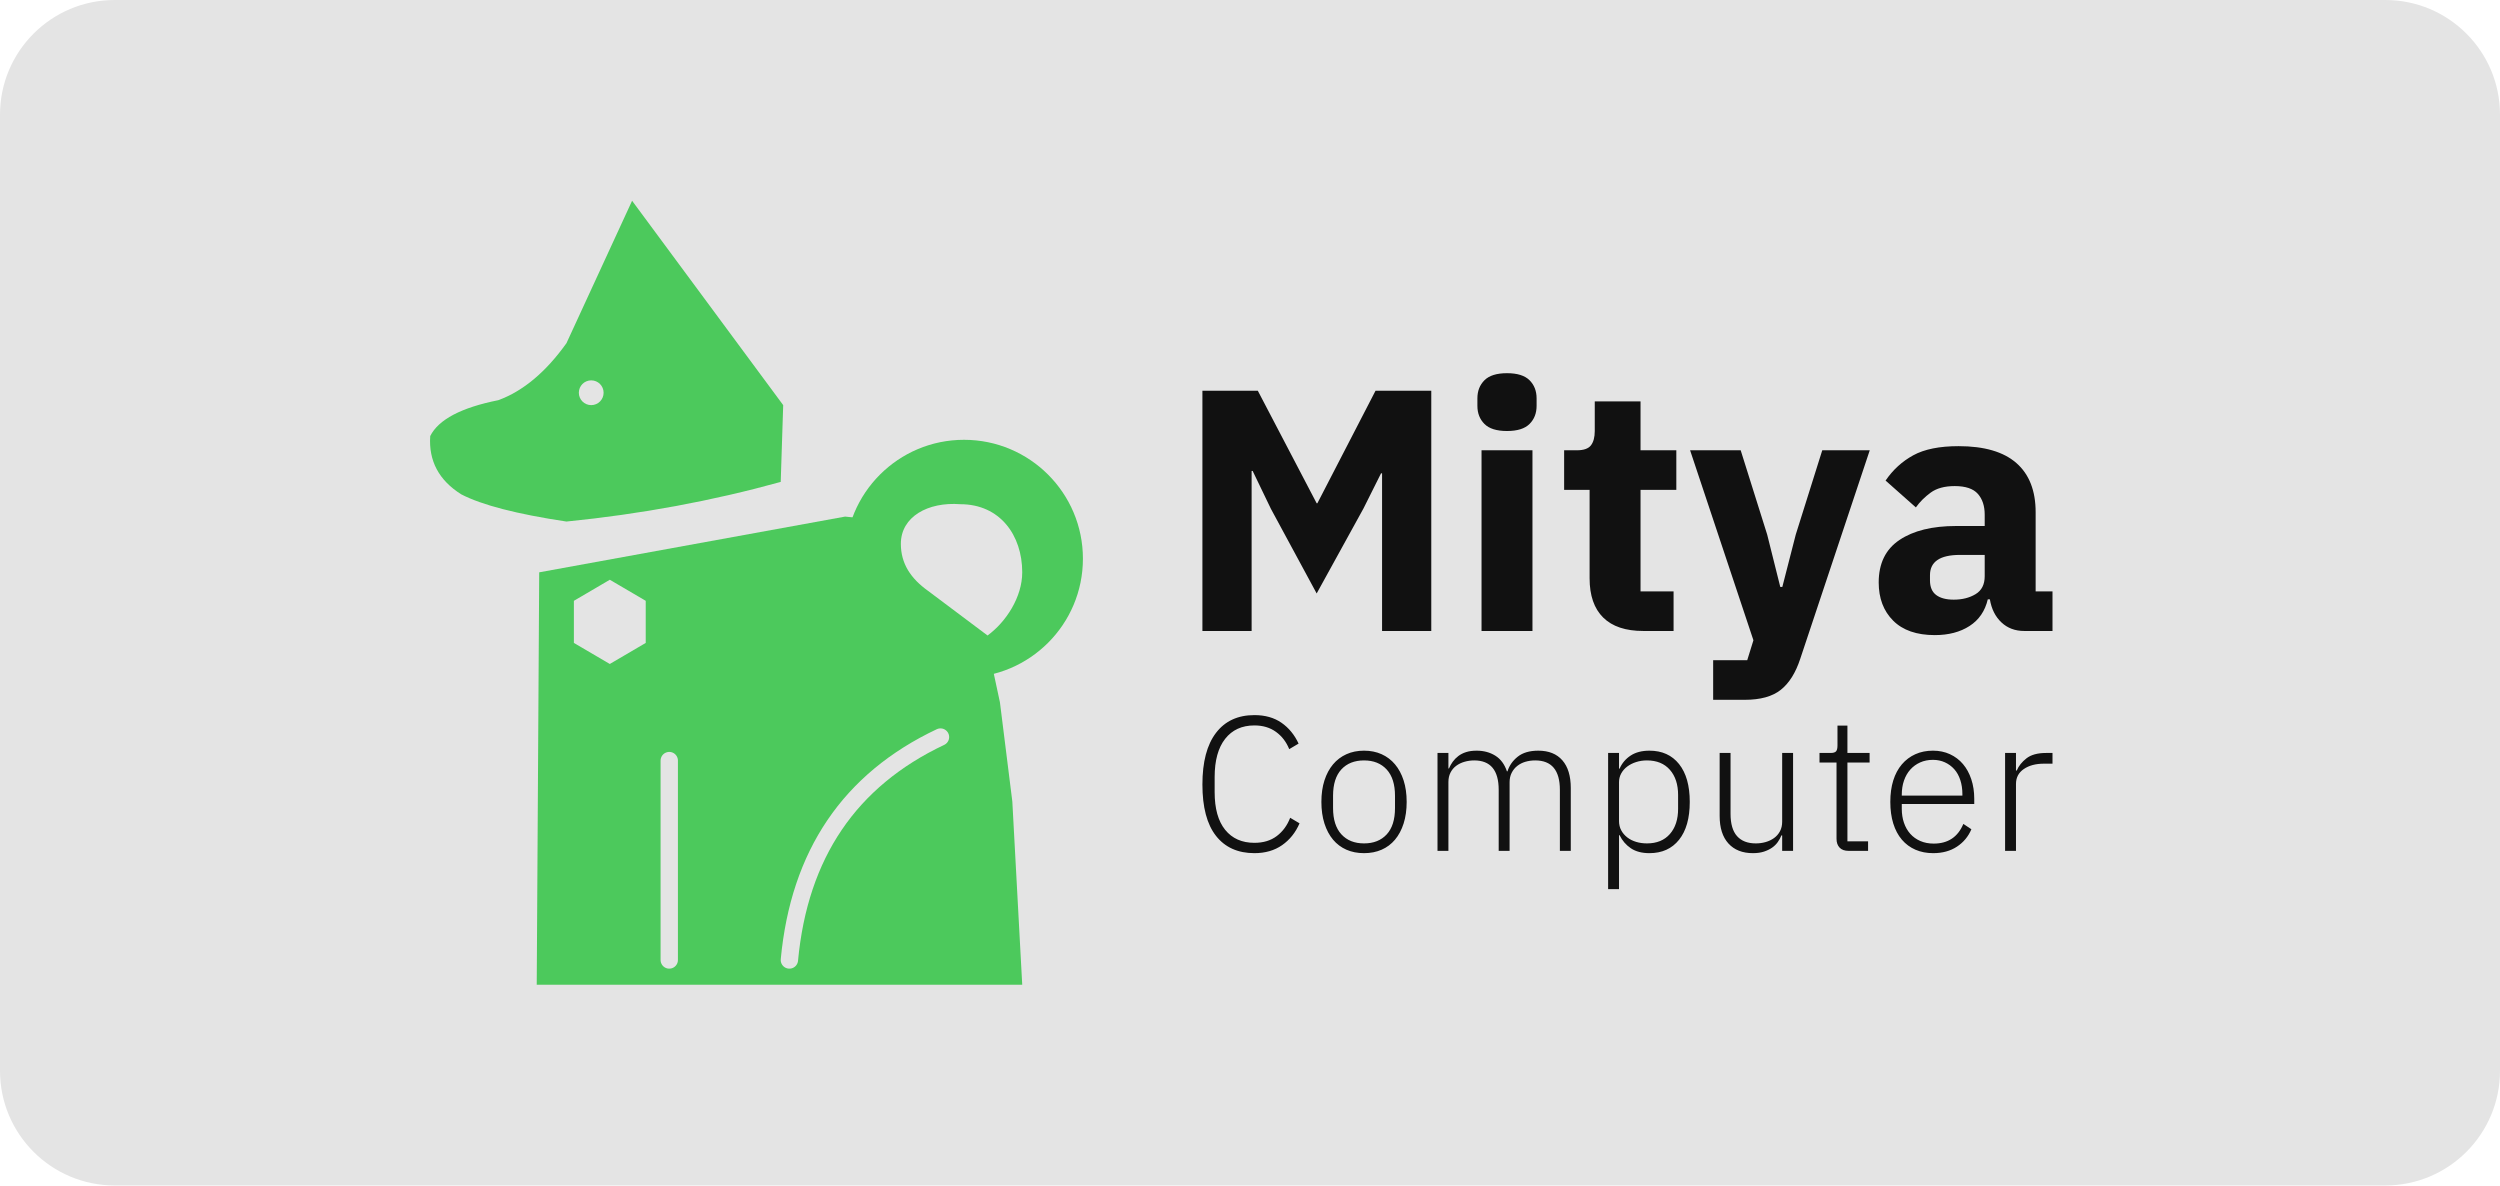
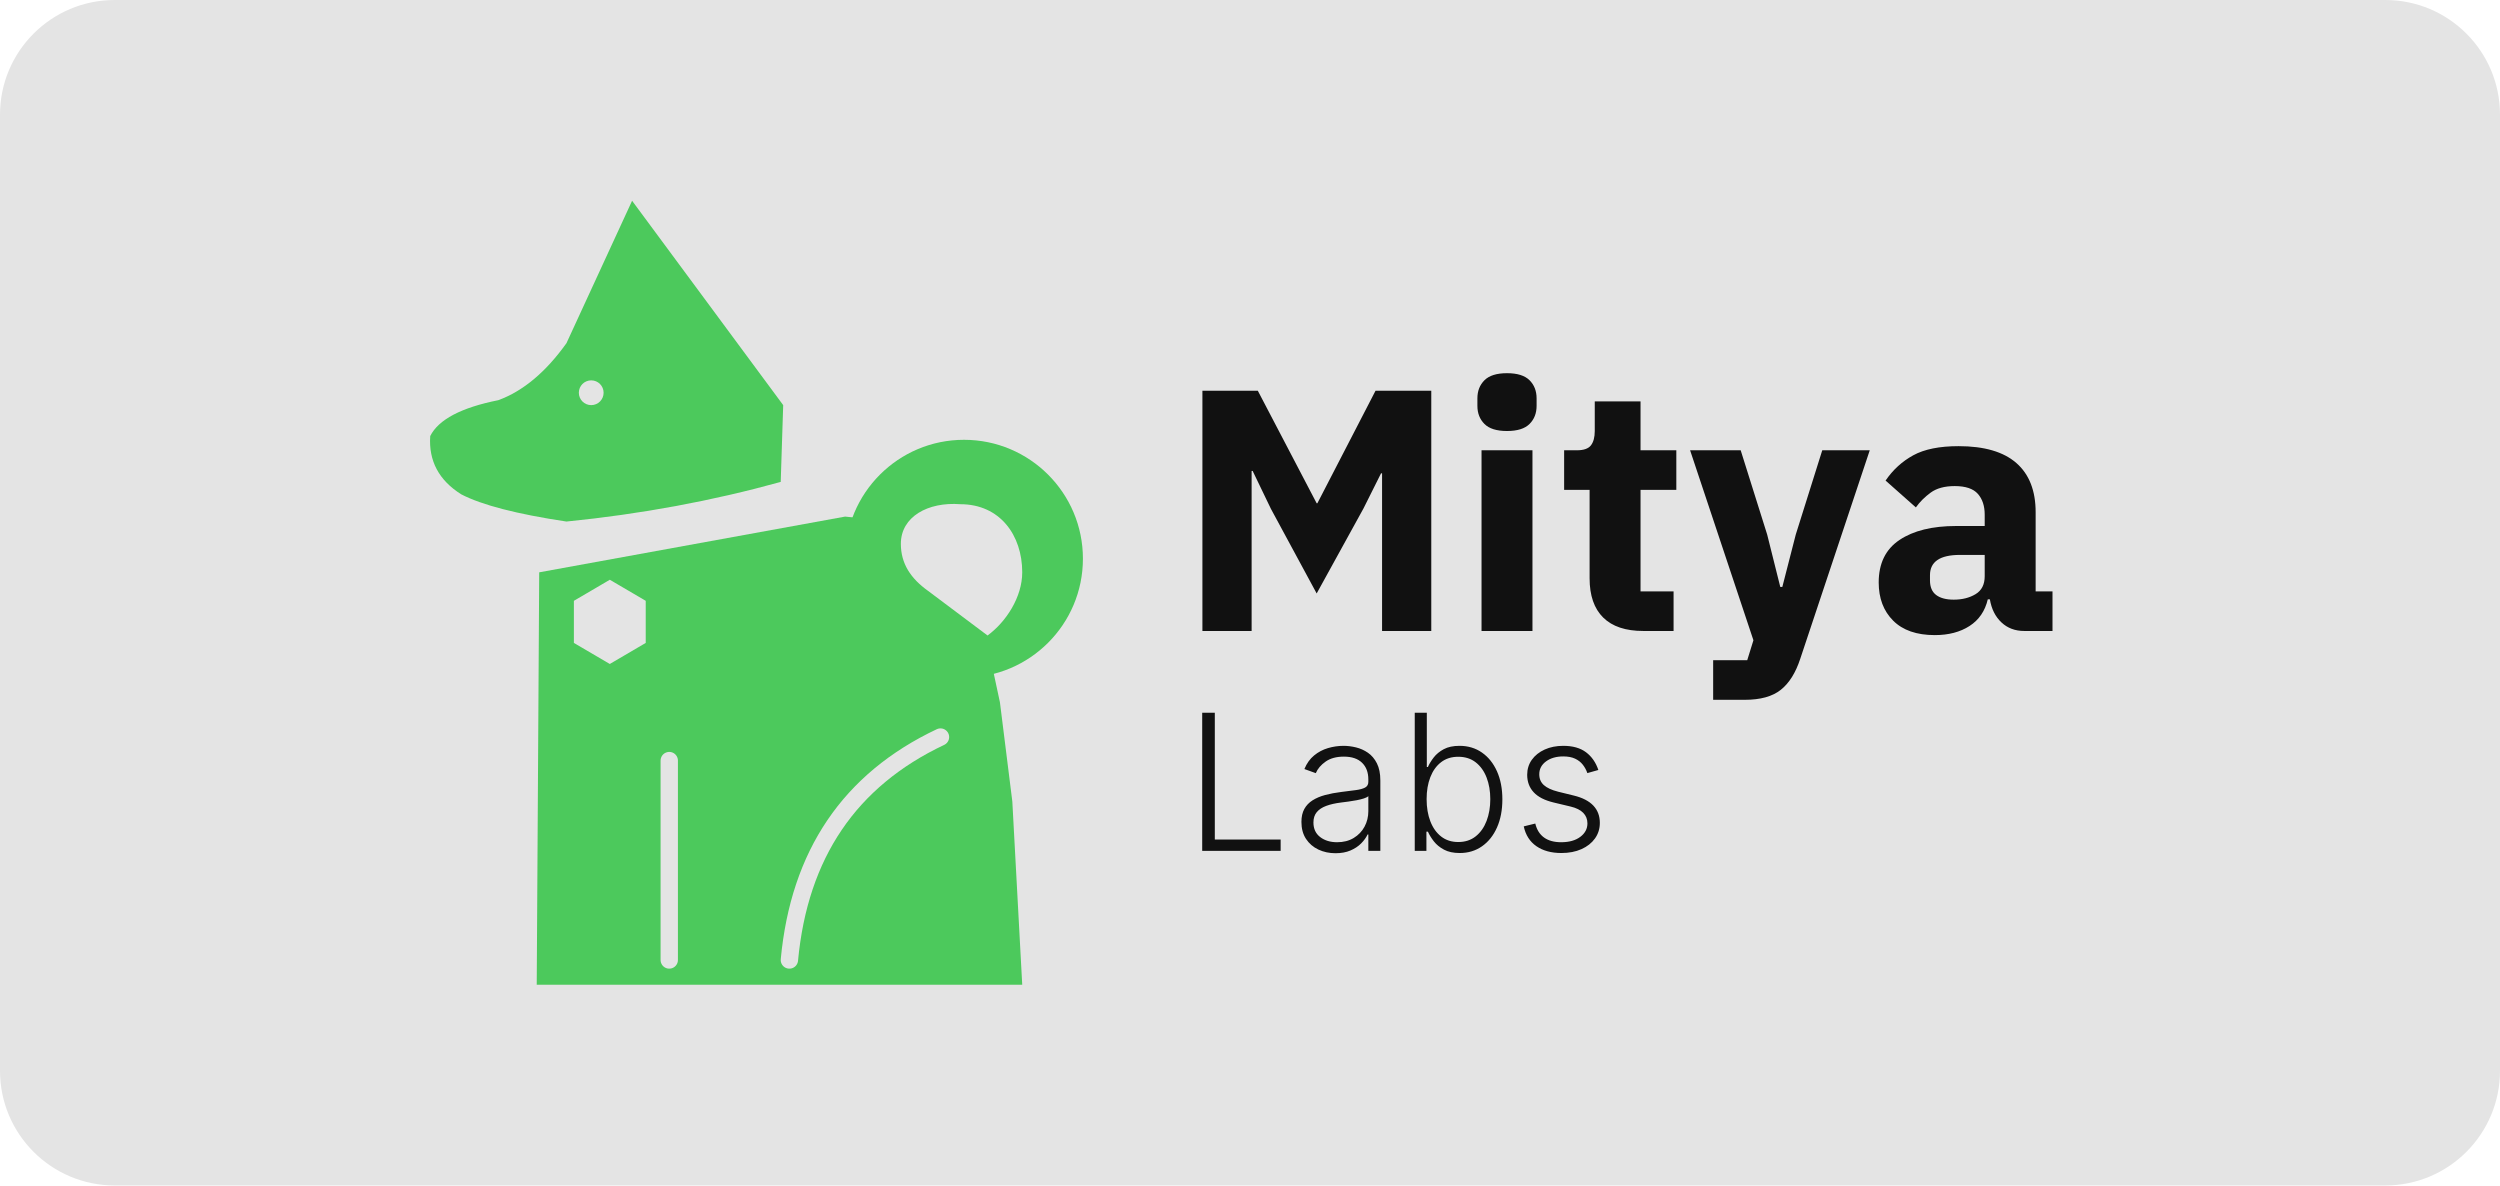
<svg xmlns="http://www.w3.org/2000/svg" viewBox="-70 -26 523 248" width="1569" height="744">
  <rect x="-70" y="-26" width="523" height="248" rx="24" fill="#e4e4e4" />
  <g transform="translate(7.046,6.932) scale(0.2591)">
    <g fill="#4cc95c">
      <path d="M213,35 L335,200 L333,262 Q250,285 160,294 Q100,285 75,272 Q48,255 50,225 Q60,205 105,196 Q135,185 160,150 Z" />
      <path d="M138,335 L385,290 L480,300 L510,440 L520,520 L528,668 L136,668 Z" />
      <circle cx="481" cy="324" r="96" />
    </g>
    <g fill="#e4e4e4">
      <path d="M430,312 C430,290 452,278 478,280 C510,280 528,305 528,335 C528,355 515,375 500,386 L452,350 C438,340 430,328 430,312 Z" />
      <circle cx="180" cy="190" r="10" />
      <polygon points="195,341 224,358 224,392 195,409 166,392 166,358" />
    </g>
    <g fill="none" stroke="#e4e4e4" stroke-width="14" stroke-linecap="round">
      <path d="M243,487 V648" />
      <path d="M462,468 Q352,520 340,648" />
    </g>
  </g>
  <path fill="#111" d="M219.128 73.024H218.912L215.24 80.368L205.448 98.152L195.872 80.44L192.056 72.52H191.84V106.0H181.544V55.744H193.136L205.448 79.288H205.592L217.76 55.744H229.424V106.0H219.128Z M245.264 64.168Q242.024 64.168 240.548 62.692Q239.072 61.216 239.072 58.912V57.328Q239.072 55.024 240.548 53.548Q242.024 52.072 245.264 52.072Q248.504 52.072 249.98 53.548Q251.456 55.024 251.456 57.328V58.912Q251.456 61.216 249.98 62.692Q248.504 64.168 245.264 64.168ZM239.936 68.2H250.592V106.0H239.936Z M273.776 106.0Q268.232 106.0 265.388 103.192Q262.544 100.384 262.544 94.984V76.48H257.216V68.2H259.88Q262.04 68.2 262.832 67.156Q263.624 66.112 263.624 64.168V57.976H273.2V68.2H280.688V76.48H273.2V97.72H280.112V106.0Z M311.216 68.2H321.152L306.608 111.832Q305.168 116.224 302.54 118.312Q299.912 120.4 295.016 120.4H288.392V112.12H295.52L296.816 107.944L283.568 68.2H294.152L299.696 85.84L302.432 96.784H302.864L305.672 85.84Z M353.48 106.0Q350.6 106.0 348.692 104.2Q346.784 102.4 346.28 99.376H345.848Q344.984 103.048 342.032 104.956Q339.08 106.864 334.76 106.864Q329.072 106.864 326.048 103.84Q323.024 100.816 323.024 95.848Q323.024 89.872 327.38 86.956Q331.736 84.04 339.224 84.04H345.2V81.664Q345.2 78.928 343.76 77.308Q342.32 75.688 338.936 75.688Q335.768 75.688 333.896 77.056Q332.024 78.424 330.8 80.152L324.464 74.536Q326.768 71.152 330.26 69.244Q333.752 67.336 339.728 67.336Q347.792 67.336 351.824 70.864Q355.856 74.392 355.856 81.16V97.72H359.384V106.0ZM338.72 99.448Q341.384 99.448 343.292 98.296Q345.2 97.144 345.2 94.552V90.088H340.016Q333.752 90.088 333.752 94.336V95.416Q333.752 97.504 335.048 98.476Q336.344 99.448 338.72 99.448Z" />
-   <path fill="#111" d="M192.424 152.48Q187.224 152.48 184.384 148.86Q181.544 145.24 181.544 138.12Q181.544 131.04 184.384 127.32Q187.224 123.6 192.424 123.6Q195.784 123.6 198.084 125.2Q200.384 126.8 201.664 129.56L199.704 130.72Q198.784 128.44 196.924 127.1Q195.064 125.76 192.424 125.76Q188.504 125.76 186.304 128.56Q184.104 131.36 184.104 136.56V139.72Q184.104 144.88 186.304 147.6Q188.504 150.32 192.424 150.32Q195.224 150.32 197.104 148.9Q198.984 147.48 199.904 145.08L201.864 146.24Q200.624 149.12 198.224 150.8Q195.824 152.48 192.424 152.48Z M215.355 152.48Q213.315 152.48 211.675 151.76Q210.035 151.04 208.875 149.66Q207.715 148.28 207.075 146.28Q206.435 144.28 206.435 141.76Q206.435 139.24 207.075 137.26Q207.715 135.28 208.875 133.9Q210.035 132.52 211.675 131.78Q213.315 131.04 215.355 131.04Q217.395 131.04 219.035 131.78Q220.675 132.52 221.835 133.9Q222.995 135.28 223.635 137.26Q224.275 139.24 224.275 141.76Q224.275 144.28 223.635 146.28Q222.995 148.28 221.835 149.66Q220.675 151.04 219.035 151.76Q217.395 152.48 215.355 152.48ZM215.355 150.44Q218.355 150.44 220.095 148.56Q221.835 146.68 221.835 143.04V140.48Q221.835 136.88 220.095 134.98Q218.355 133.08 215.355 133.08Q212.355 133.08 210.615 134.96Q208.875 136.84 208.875 140.48V143.04Q208.875 146.64 210.615 148.54Q212.355 150.44 215.355 150.44Z M230.727 152.0V131.52H233.007V134.76H233.127Q233.447 134.0 233.927 133.34Q234.407 132.68 235.087 132.16Q235.767 131.64 236.707 131.34Q237.647 131.04 238.927 131.04Q241.127 131.04 242.807 132.08Q244.487 133.12 245.247 135.36H245.367Q245.927 133.56 247.507 132.3Q249.087 131.04 251.807 131.04Q255.087 131.04 256.847 133.06Q258.607 135.08 258.607 138.84V152.0H256.327V139.24Q256.327 133.08 251.167 133.08Q250.087 133.08 249.127 133.36Q248.167 133.64 247.427 134.22Q246.687 134.8 246.247 135.66Q245.807 136.52 245.807 137.64V152.0H243.527V139.24Q243.527 133.08 238.407 133.08Q237.367 133.08 236.387 133.36Q235.407 133.64 234.647 134.2Q233.887 134.76 233.447 135.62Q233.007 136.48 233.007 137.6V152.0Z M266.418 131.52H268.698V134.8H268.818Q269.578 133.08 271.138 132.06Q272.698 131.04 275.058 131.04Q279.018 131.04 281.258 133.84Q283.498 136.64 283.498 141.76Q283.498 146.88 281.258 149.68Q279.018 152.48 275.058 152.48Q272.698 152.48 271.178 151.46Q269.658 150.44 268.818 148.72H268.698V160.0H266.418ZM274.538 150.44Q277.618 150.44 279.338 148.48Q281.058 146.52 281.058 143.2V140.32Q281.058 137.0 279.338 135.04Q277.618 133.08 274.538 133.08Q273.338 133.08 272.278 133.42Q271.218 133.76 270.418 134.36Q269.618 134.96 269.158 135.8Q268.698 136.64 268.698 137.64V145.76Q268.698 146.84 269.158 147.7Q269.618 148.56 270.418 149.18Q271.218 149.8 272.278 150.12Q273.338 150.44 274.538 150.44Z M302.83 148.76H302.67Q302.39 149.48 301.91 150.16Q301.43 150.84 300.71 151.34Q299.99 151.84 299.01 152.16Q298.03 152.48 296.71 152.48Q293.43 152.48 291.59 150.46Q289.75 148.44 289.75 144.68V131.52H292.03V144.24Q292.03 147.4 293.39 148.92Q294.75 150.44 297.31 150.44Q298.39 150.44 299.37 150.16Q300.35 149.88 301.13 149.32Q301.91 148.76 302.37 147.9Q302.83 147.04 302.83 145.88V131.52H305.11V152.0H302.83Z M316.721 152.0Q315.481 152.0 314.841 151.32Q314.201 150.64 314.201 149.48V133.52H310.641V131.52H312.961Q313.801 131.52 314.101 131.18Q314.401 130.84 314.401 129.96V125.8H316.481V131.52H321.121V133.52H316.481V150.0H320.801V152.0Z M334.413 152.48Q332.373 152.48 330.713 151.76Q329.053 151.04 327.873 149.66Q326.693 148.28 326.073 146.28Q325.453 144.28 325.453 141.76Q325.453 139.24 326.073 137.26Q326.693 135.28 327.873 133.9Q329.053 132.52 330.693 131.78Q332.333 131.04 334.373 131.04Q336.333 131.04 337.933 131.78Q339.533 132.52 340.653 133.84Q341.773 135.16 342.393 137.02Q343.013 138.88 343.013 141.12V142.2H327.853V143.2Q327.853 144.8 328.313 146.14Q328.773 147.48 329.633 148.44Q330.493 149.4 331.733 149.94Q332.973 150.48 334.533 150.48Q339.013 150.48 340.733 146.36L342.413 147.48Q341.453 149.76 339.393 151.12Q337.333 152.48 334.413 152.48ZM334.373 132.96Q332.893 132.96 331.693 133.5Q330.493 134.04 329.633 135.0Q328.773 135.96 328.313 137.3Q327.853 138.64 327.853 140.24V140.44H340.533V140.12Q340.533 138.52 340.093 137.18Q339.653 135.84 338.833 134.92Q338.013 134.0 336.873 133.48Q335.733 132.96 334.373 132.96Z M349.464 152.0V131.52H351.744V135.2H351.904Q352.504 133.76 353.944 132.64Q355.384 131.52 358.024 131.52H359.384V133.76H357.584Q355.024 133.76 353.384 134.88Q351.744 136.0 351.744 138.0V152.0Z" />
+   <path fill="#111" d="M181.5 152V123.1H184.139V149.629H197.911V152ZM209.384 152.494Q207.423 152.494 205.8 151.725Q204.177 150.956 203.217 149.495Q202.258 148.035 202.258 145.946Q202.258 144.338 202.865 143.237Q203.471 142.136 204.586 141.431Q205.701 140.725 207.225 140.316Q208.749 139.907 210.583 139.681Q212.404 139.455 213.667 139.286Q214.93 139.116 215.593 138.749Q216.256 138.383 216.256 137.564V137.056Q216.256 134.841 214.937 133.564Q213.617 132.286 211.148 132.286Q208.805 132.286 207.331 133.317Q205.856 134.347 205.263 135.744L202.879 134.883Q203.612 133.105 204.911 132.04Q206.209 130.974 207.818 130.501Q209.426 130.029 211.077 130.029Q212.319 130.029 213.667 130.353Q215.014 130.678 216.172 131.475Q217.329 132.272 218.048 133.691Q218.768 135.109 218.768 137.282V152H216.256V148.571H216.101Q215.649 149.531 214.76 150.434Q213.871 151.337 212.531 151.915Q211.19 152.494 209.384 152.494ZM209.723 150.194Q211.726 150.194 213.194 149.305Q214.662 148.416 215.459 146.941Q216.256 145.466 216.256 143.688V140.556Q215.974 140.824 215.318 141.035Q214.662 141.247 213.808 141.409Q212.954 141.572 212.107 141.685Q211.261 141.798 210.583 141.882Q208.749 142.108 207.451 142.588Q206.152 143.068 205.461 143.907Q204.77 144.747 204.77 146.059Q204.77 148.035 206.181 149.114Q207.592 150.194 209.723 150.194ZM225.965 152V123.1H228.491V134.46H228.717Q229.14 133.486 229.937 132.456Q230.734 131.426 232.04 130.727Q233.345 130.029 235.335 130.029Q238.002 130.029 240.02 131.433Q242.038 132.837 243.167 135.356Q244.295 137.875 244.295 141.219Q244.295 144.577 243.174 147.103Q242.052 149.629 240.041 151.04Q238.03 152.452 235.377 152.452Q233.401 152.452 232.082 151.746Q230.763 151.04 229.958 150.003Q229.154 148.966 228.717 147.978H228.406V152ZM228.448 141.177Q228.448 143.801 229.232 145.826Q230.015 147.851 231.489 149.001Q232.964 150.151 235.067 150.151Q237.226 150.151 238.721 148.959Q240.217 147.767 240.993 145.735Q241.769 143.703 241.769 141.177Q241.769 138.679 241 136.675Q240.231 134.671 238.736 133.493Q237.24 132.315 235.067 132.315Q232.95 132.315 231.475 133.451Q230.001 134.587 229.225 136.583Q228.448 138.58 228.448 141.177ZM264.376 135.081 262.076 135.73Q261.737 134.756 261.116 133.966Q260.495 133.175 259.5 132.71Q258.506 132.244 257.038 132.244Q254.837 132.244 253.425 133.288Q252.014 134.333 252.014 135.984Q252.014 137.381 252.981 138.249Q253.948 139.116 255.965 139.624L259.239 140.429Q261.963 141.092 263.325 142.531Q264.686 143.971 264.686 146.144Q264.686 147.978 263.67 149.404Q262.654 150.829 260.841 151.64Q259.028 152.452 256.643 152.452Q253.468 152.452 251.408 151.019Q249.347 149.587 248.769 146.878L251.182 146.285Q251.647 148.218 253.009 149.206Q254.371 150.194 256.6 150.194Q259.098 150.194 260.594 149.072Q262.09 147.95 262.09 146.257Q262.09 144.944 261.215 144.048Q260.34 143.152 258.562 142.729L255.02 141.882Q252.198 141.205 250.843 139.737Q249.488 138.27 249.488 136.097Q249.488 134.304 250.462 132.943Q251.436 131.581 253.143 130.805Q254.851 130.029 257.038 130.029Q260.015 130.029 261.801 131.376Q263.586 132.724 264.376 135.081Z" />
</svg>
